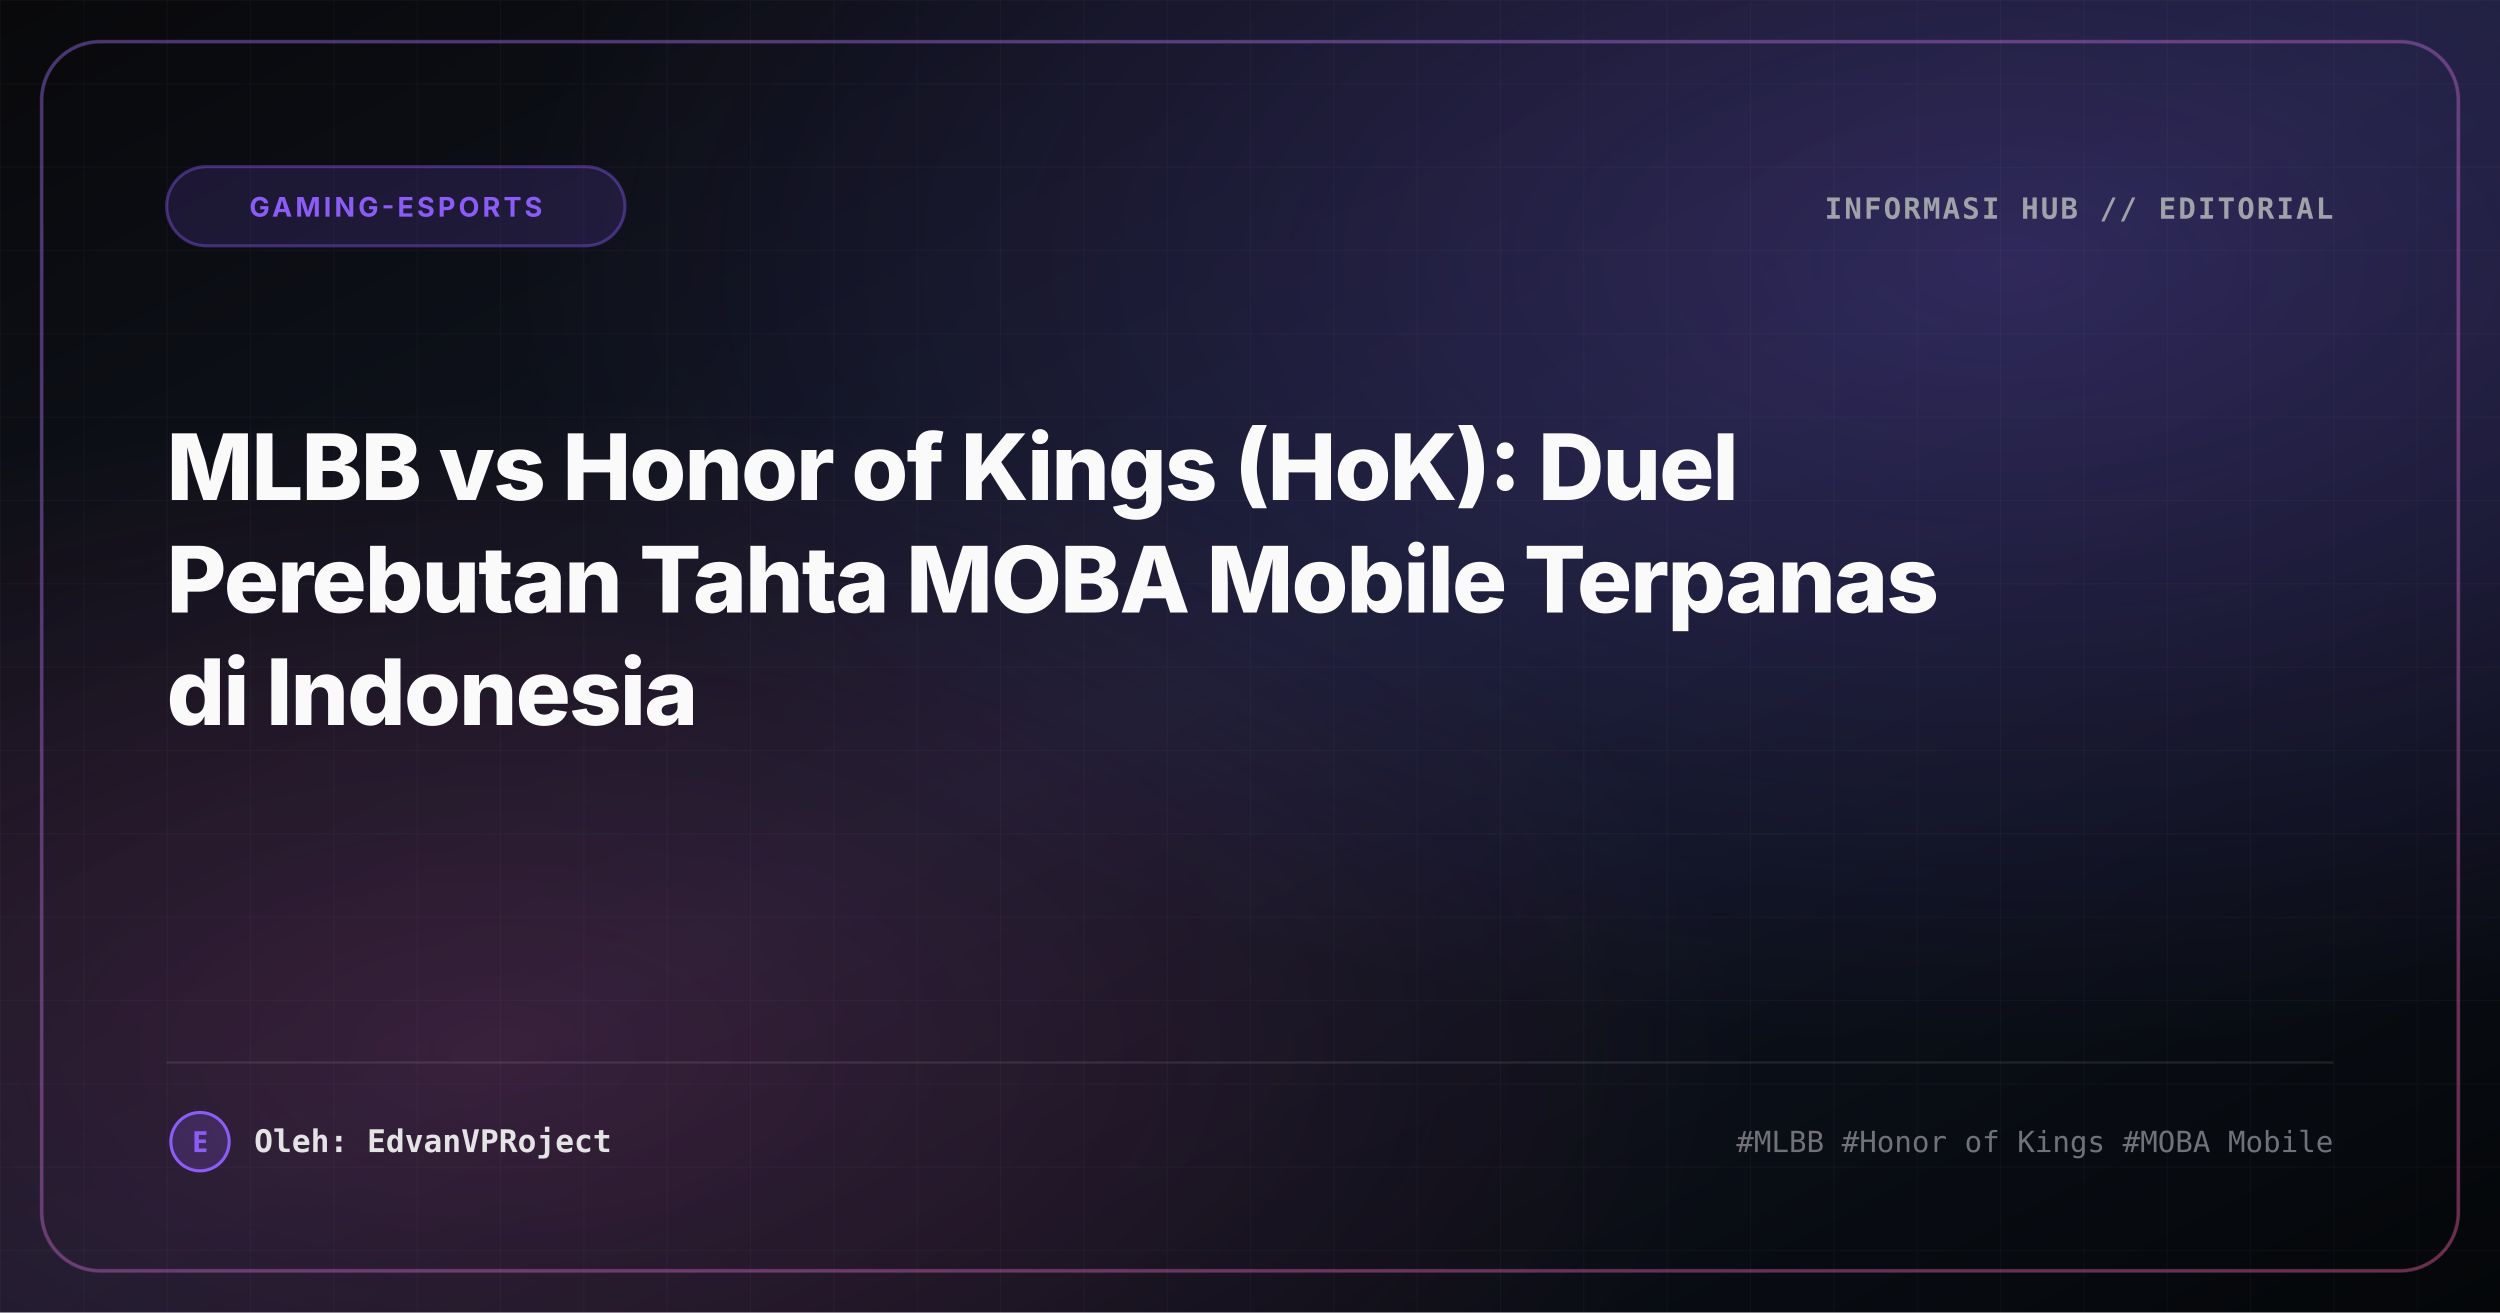
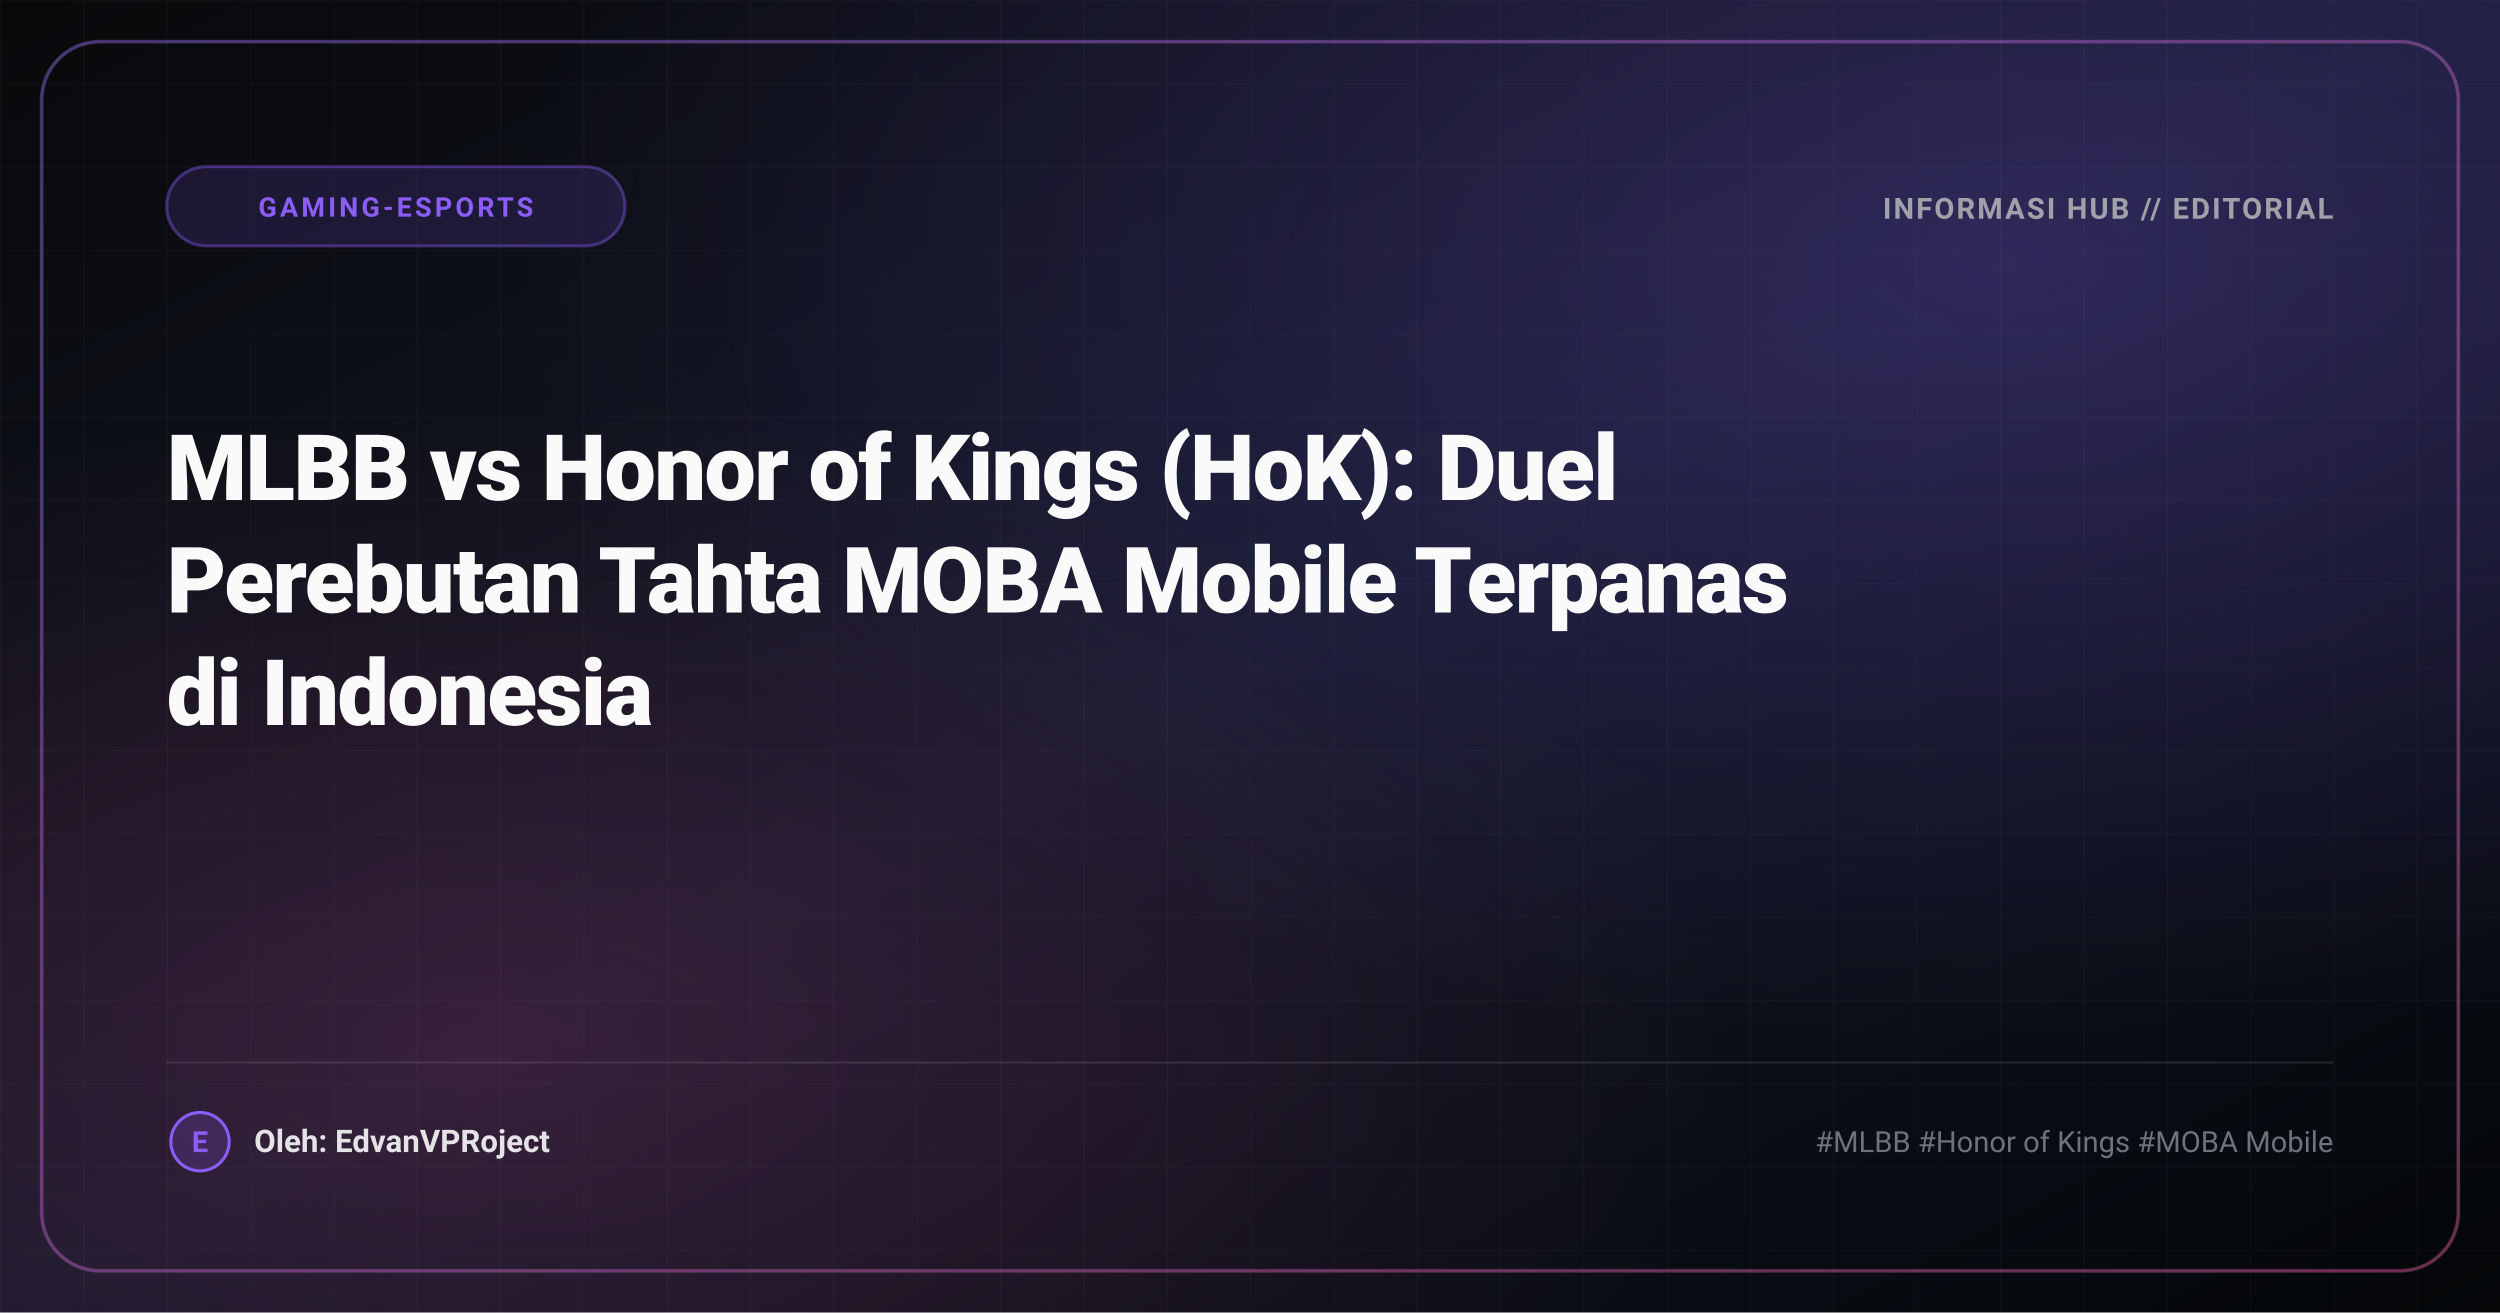
- <svg xmlns="http://www.w3.org/2000/svg" viewBox="0 0 1200 630" width="1200" height="630">
+ <svg xmlns="http://www.w3.org/2000/svg" viewBox="0 0 1200 630" width="1200" height="630" shape-rendering="geometricPrecision" text-rendering="geometricPrecision">
  <defs>
+     <style>
+       text {
+         font-family: -apple-system, BlinkMacSystemFont, "Segoe UI", Roboto, "Helvetica Neue", Arial, sans-serif;
+         text-rendering: geometricPrecision;
+         -webkit-font-smoothing: antialiased;
+       }
+     </style>
    <linearGradient id="bgGrad" x1="0%" y1="0%" x2="100%" y2="100%">
      <stop offset="0%" stop-color="#09090b" />
      <stop offset="50%" stop-color="#111827" />
      <stop offset="100%" stop-color="#040608" />
    </linearGradient>
    <linearGradient id="accGrad" x1="0%" y1="0%" x2="100%" y2="100%">
      <stop offset="0%" stop-color="#8b5cf6" />
      <stop offset="100%" stop-color="#ec4899" />
    </linearGradient>
    <radialGradient id="glow" cx="80%" cy="20%" r="60%">
      <stop offset="0%" stop-color="#8b5cf6" stop-opacity="0.25" />
      <stop offset="100%" stop-color="#8b5cf6" stop-opacity="0" />
    </radialGradient>
    <radialGradient id="glow2" cx="20%" cy="80%" r="50%">
      <stop offset="0%" stop-color="#ec4899" stop-opacity="0.18" />
      <stop offset="100%" stop-color="#ec4899" stop-opacity="0" />
    </radialGradient>
    <pattern id="grid" width="40" height="40" patternUnits="userSpaceOnUse">
      <path d="M 40 0 L 0 0 0 40" fill="none" stroke="rgba(255,255,255,0.03)" stroke-width="1" />
    </pattern>
  </defs>
  <rect width="1200" height="630" fill="url(#bgGrad)" />
  <rect width="1200" height="630" fill="url(#glow)" />
  <rect width="1200" height="630" fill="url(#glow2)" />
  <rect width="1200" height="630" fill="url(#grid)" />
  <rect x="20" y="20" width="1160" height="590" rx="28" fill="none" stroke="rgba(255,255,255,0.08)" stroke-width="2" />
  <rect x="20" y="20" width="1160" height="590" rx="28" fill="none" stroke="url(#accGrad)" stroke-width="1.5" opacity="0.4" />
  <g transform="translate(80, 80)">
    <rect x="0" y="0" width="220" height="38" rx="19" fill="#8b5cf6" fill-opacity="0.15" stroke="#8b5cf6" stroke-opacity="0.4" stroke-width="1.5" />
    <text x="110" y="24" fill="#8b5cf6" font-family="system-ui, -apple-system, sans-serif" font-size="13" font-weight="700" text-anchor="middle" letter-spacing="1.5">
      GAMING-ESPORTS
    </text>
    <text x="1040" y="25" fill="#a1a1aa" font-family="monospace, monospace" font-size="14" font-weight="600" text-anchor="end" letter-spacing="1">
      INFORMASI HUB // EDITORIAL
    </text>
  </g>
  <g transform="translate(0, 200)">
    <text x="80" y="40" fill="#fafafa" font-family="system-ui, -apple-system, sans-serif" font-size="44" font-weight="800" letter-spacing="-0.8">
      <tspan x="80" dy="0">MLBB vs Honor of Kings (HoK): Duel</tspan>
      <tspan x="80" dy="54">Perebutan Tahta MOBA Mobile Terpanas</tspan>
      <tspan x="80" dy="54">di Indonesia</tspan>
    </text>
  </g>
  <g transform="translate(80, 510)">
    <line x1="0" y1="0" x2="1040" y2="0" stroke="rgba(255,255,255,0.1)" stroke-width="1" />
    <circle cx="16" cy="38" r="14" fill="#8b5cf6" fill-opacity="0.2" stroke="#8b5cf6" stroke-width="1.5" />
    <text x="16" y="43" fill="#8b5cf6" font-family="sans-serif" font-size="14" font-weight="bold" text-anchor="middle">E</text>
    <text x="42" y="43" fill="#e4e4e7" font-family="monospace, monospace" font-size="15" font-weight="600">
      Oleh: EdvanVPRoject
    </text>
    <text x="1040" y="43" fill="#71717a" font-family="monospace, monospace" font-size="14" text-anchor="end">
      #MLBB   #Honor of Kings   #MOBA Mobile
    </text>
  </g>
</svg>
